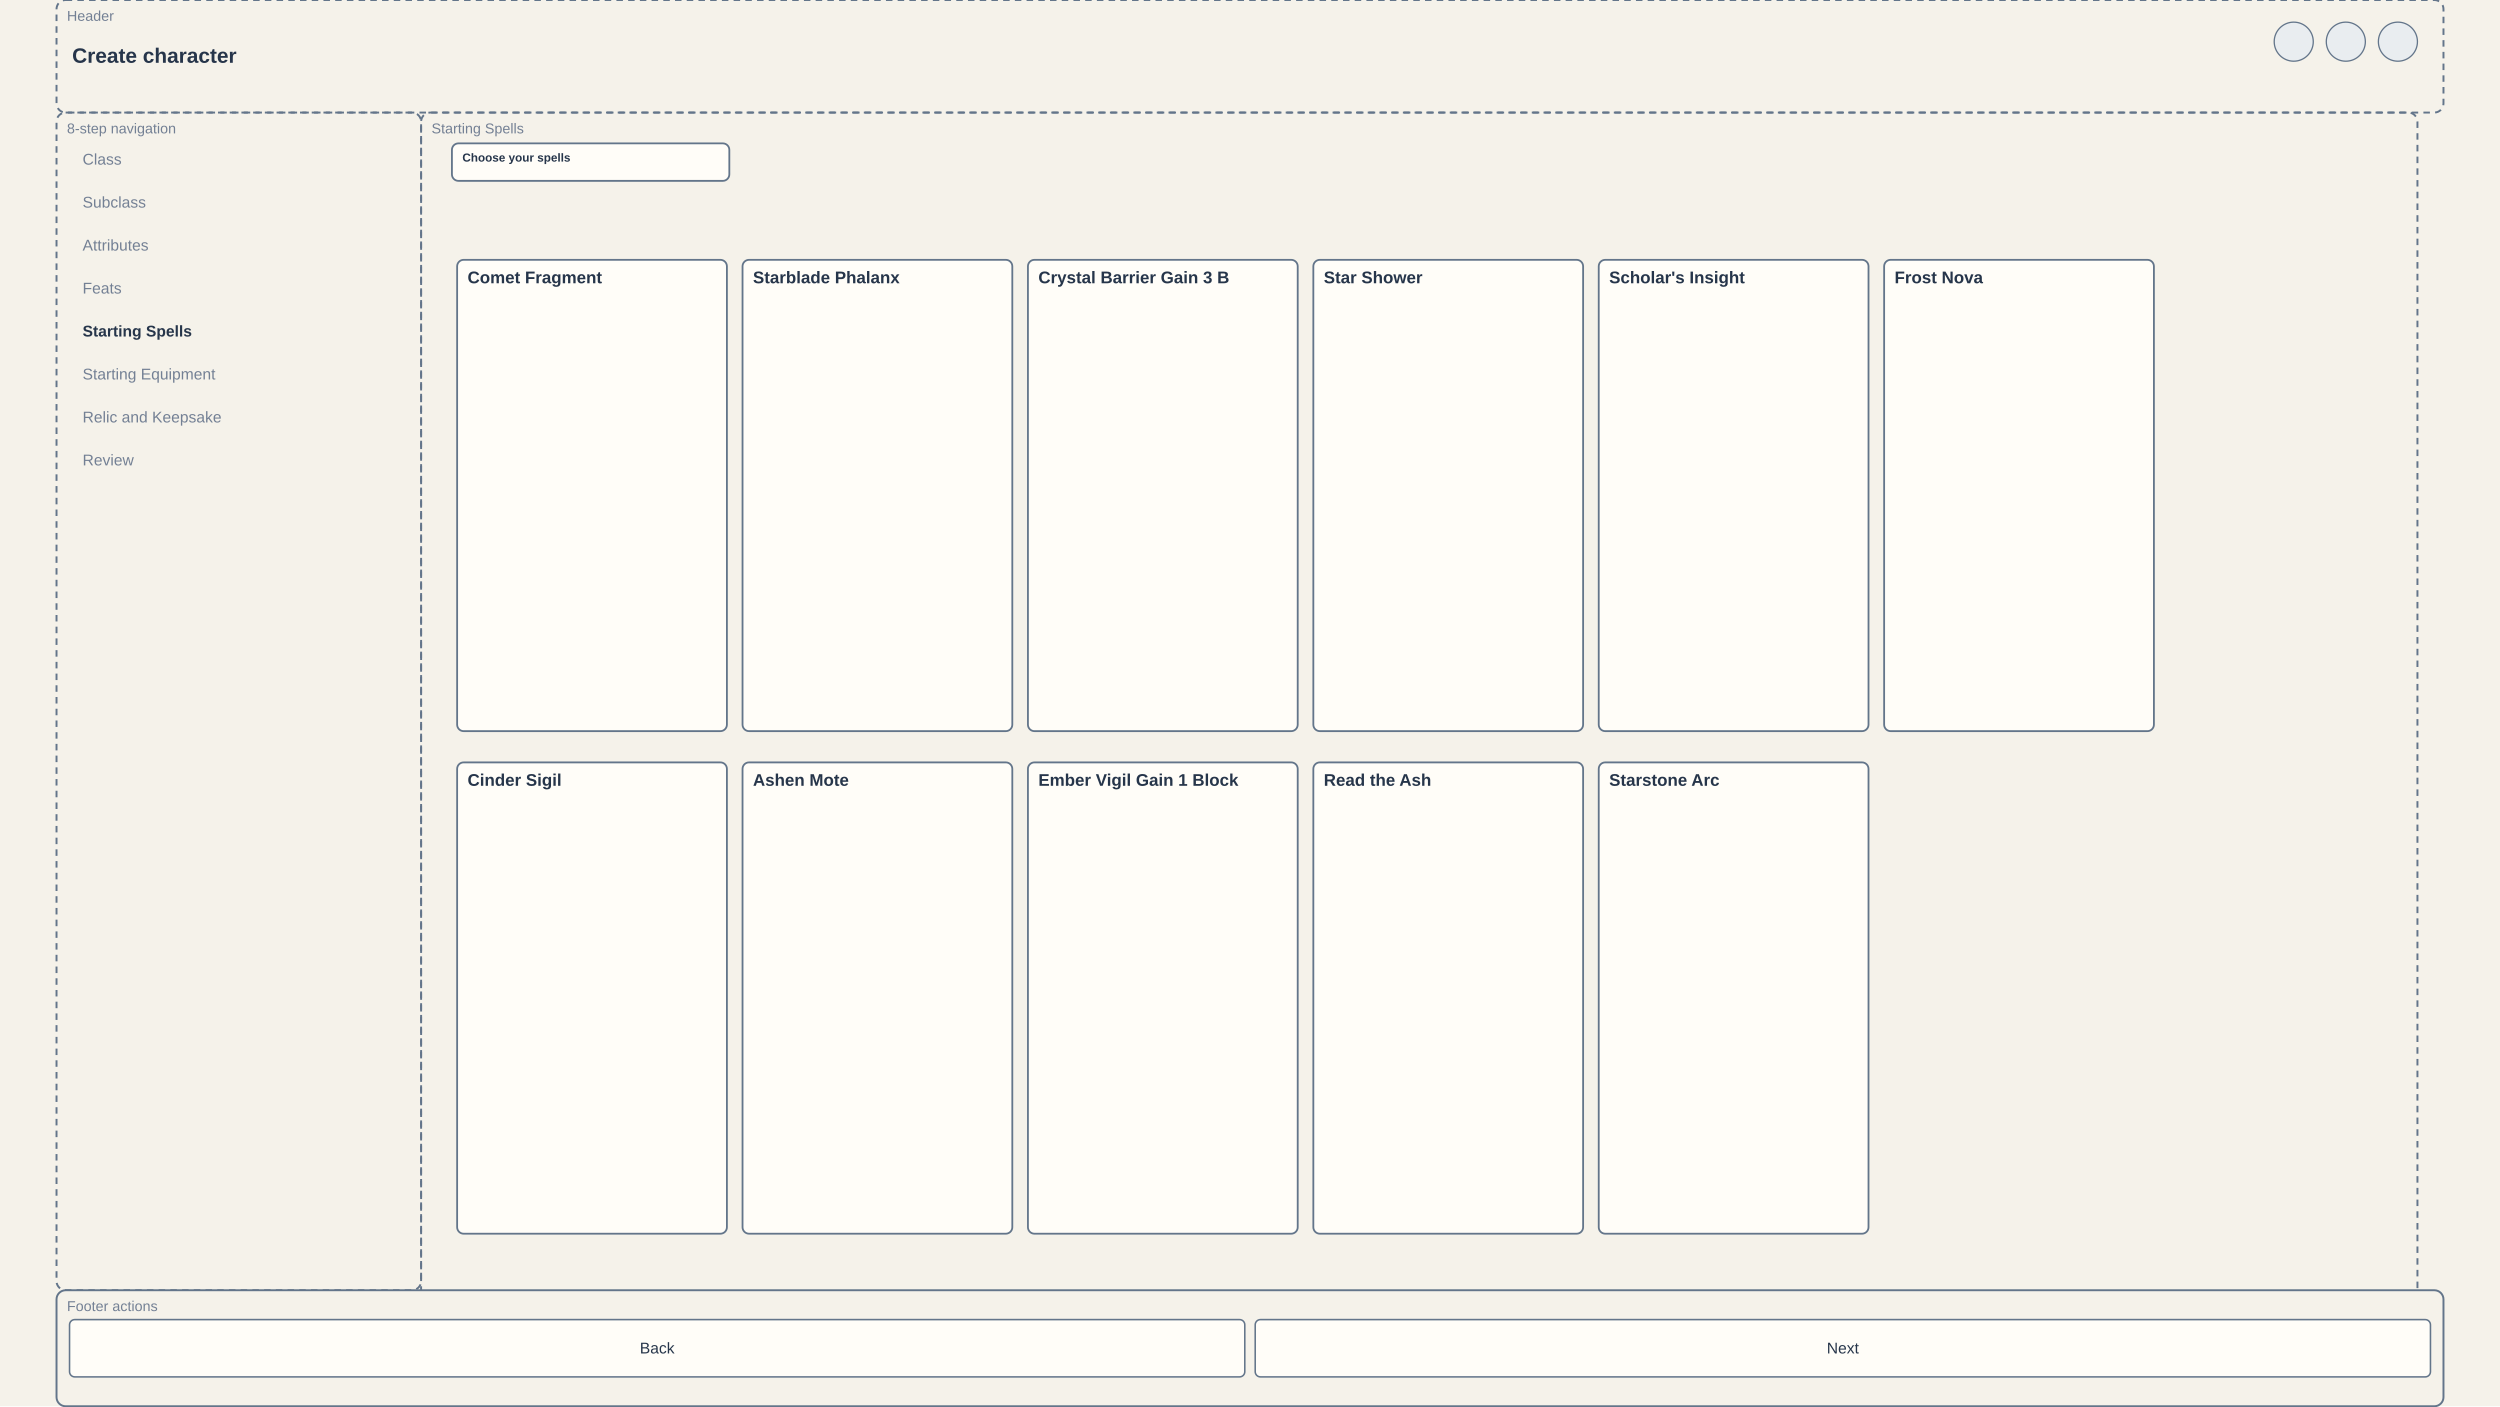
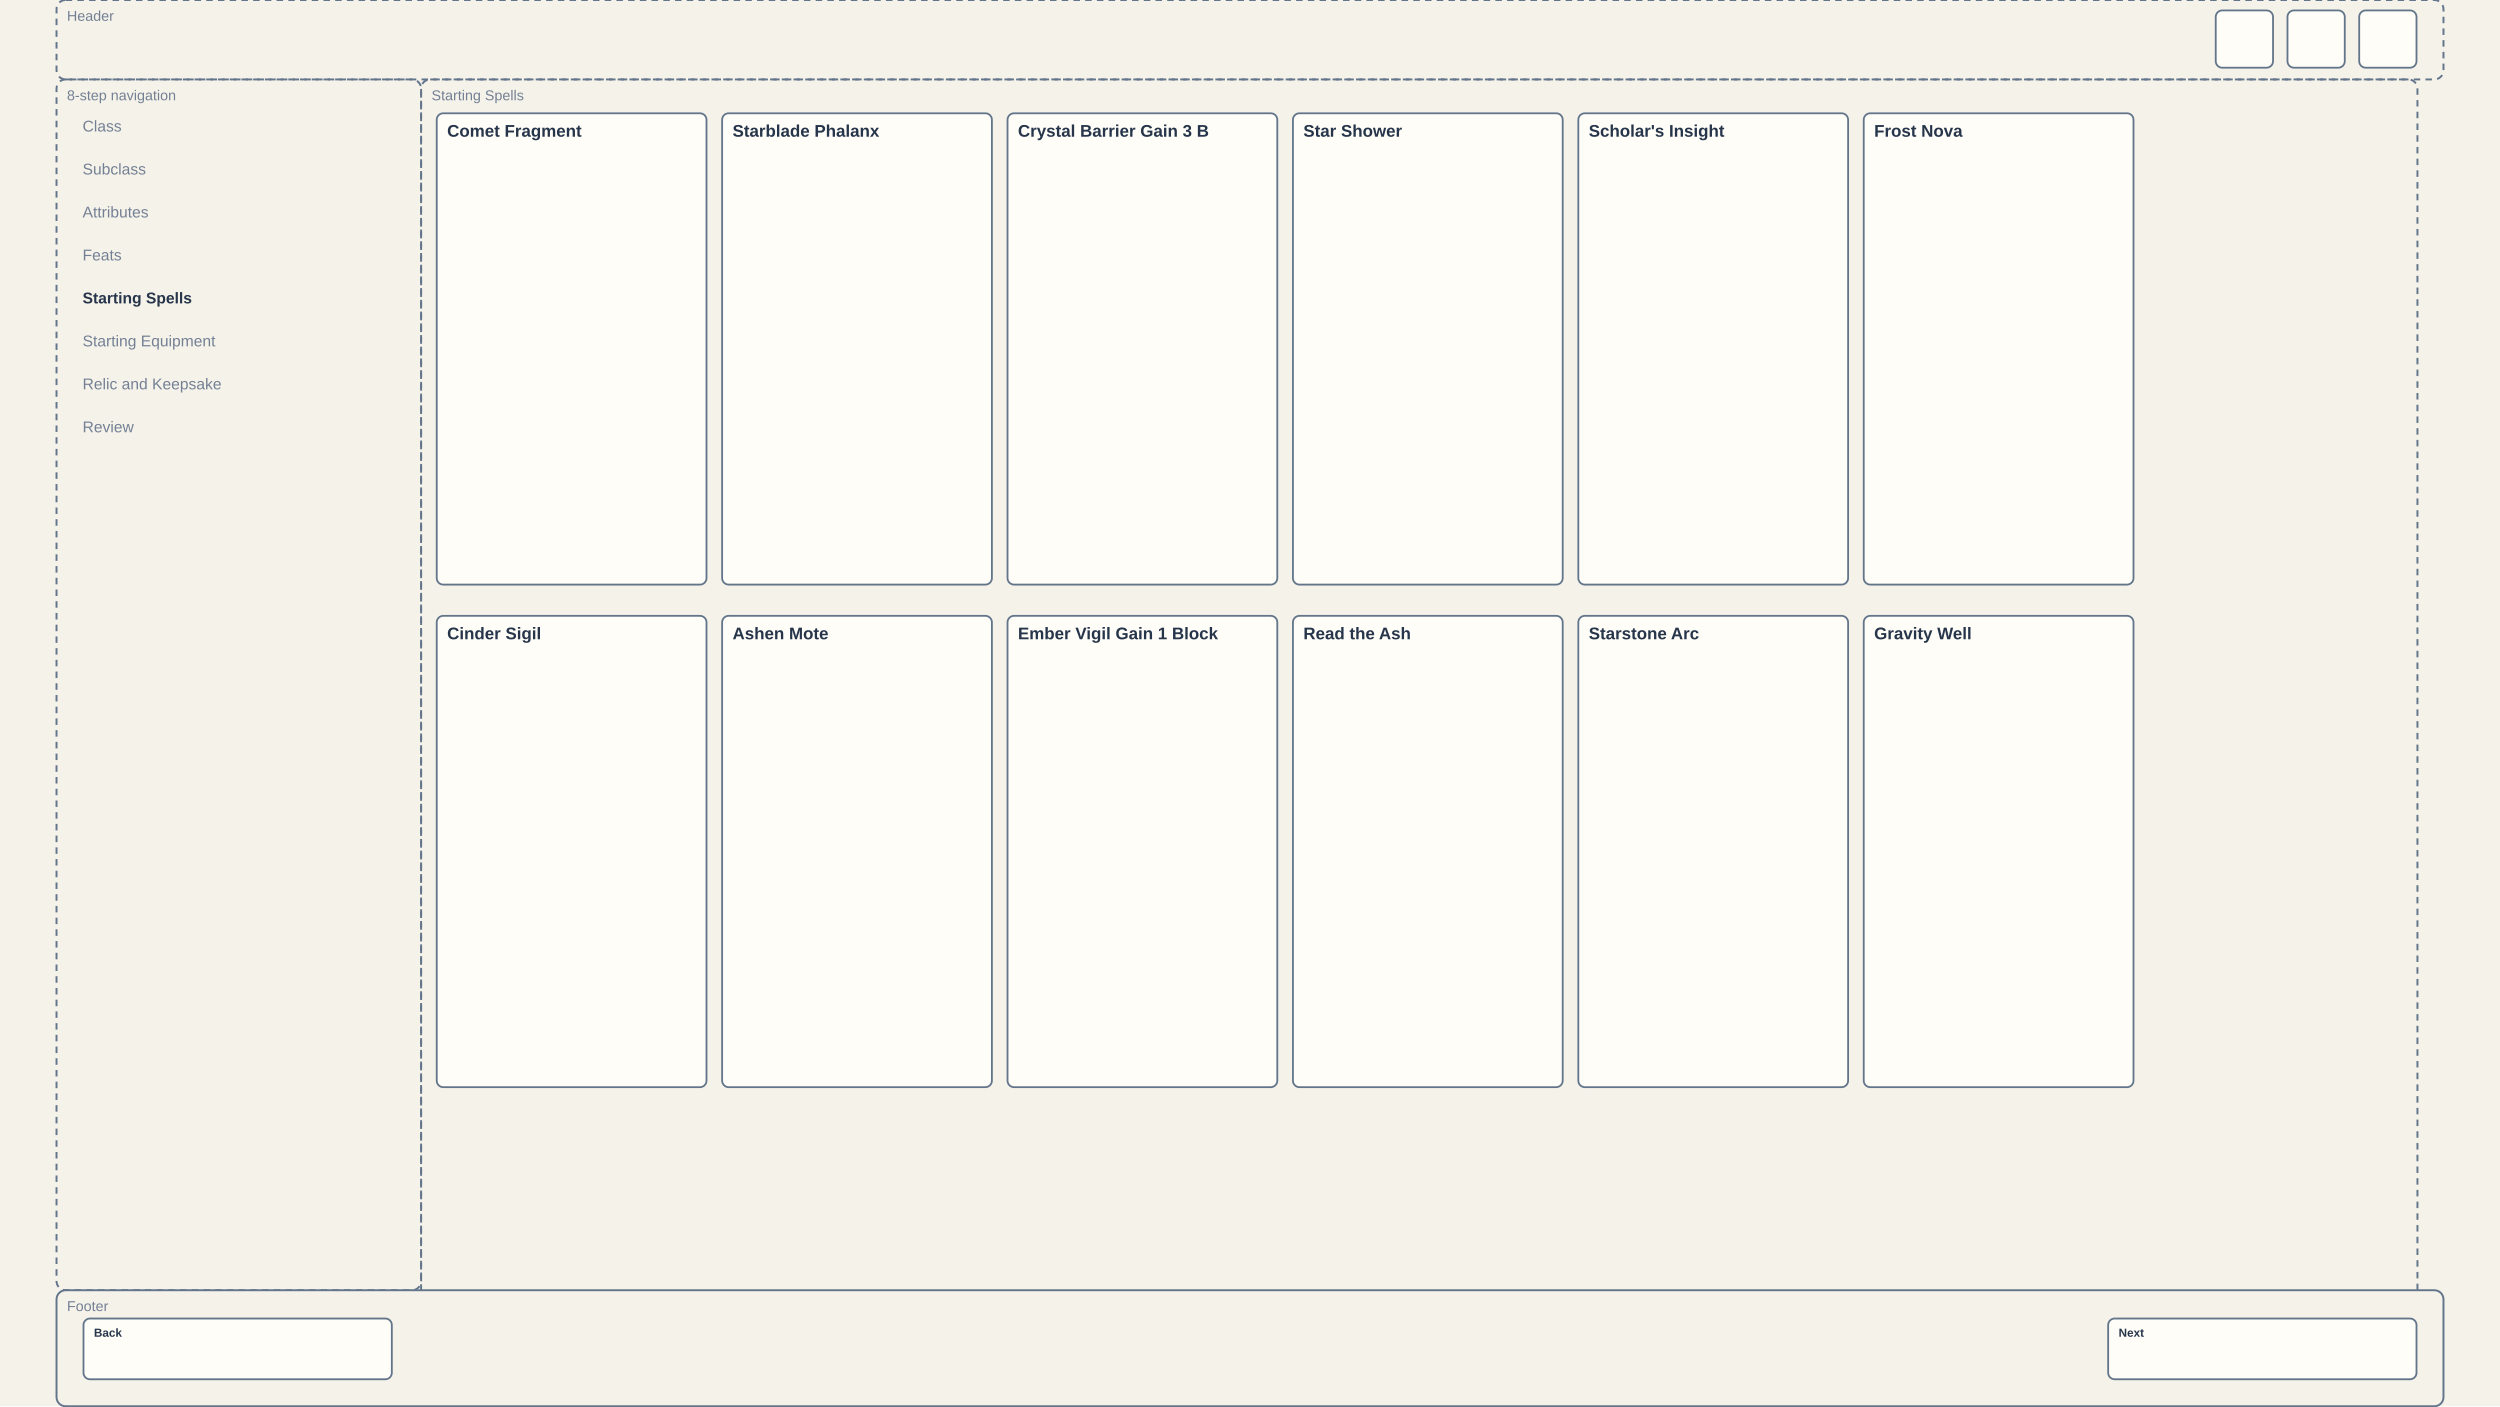
<svg xmlns="http://www.w3.org/2000/svg" width="1920" height="1080" viewBox="0 0 1920 1080">
  <rect width="1920" height="1080" fill="#f5f2ea" />
-   <rect x="43.406" y="0" width="1833.188" height="86.438" rx="7" fill="none" stroke="#63758a" stroke-width="1.5" stroke-dasharray="5 4" />
+   <g>
+     <rect x="43.406" y="0" width="1833.188" height="61" rx="7" fill="none" stroke="#63758a" stroke-width="1.5" stroke-dasharray="5 4" />
+   </g>
  <text x="51.406" y="16" font-family="Arial,sans-serif" font-size="11" font-weight="500" fill="#738094">Header</text>
-   <rect x="43.406" y="86.438" width="280" height="904.469" rx="7" fill="none" stroke="#63758a" stroke-width="1.5" stroke-dasharray="5 4" />
-   <text x="51.406" y="102.438" font-family="Arial,sans-serif" font-size="11" font-weight="500" fill="#738094">8-step navigation</text>
-   <rect x="323.406" y="86.438" width="1533.188" height="993.562" rx="7" fill="none" stroke="#63758a" stroke-width="1.5" stroke-dasharray="5 4" />
-   <text x="331.406" y="102.438" font-family="Arial,sans-serif" font-size="11" font-weight="500" fill="#738094">Starting Spells</text>
-   <text x="55.406" y="48.219" font-family="Arial,sans-serif" font-size="16" font-weight="600" fill="#26354a">Create character</text>
-   <rect x="1746.594" y="17" width="30" height="30" rx="15" fill="#e9edf0" stroke="#63758a" />
-   <rect x="1786.594" y="17" width="30" height="30" rx="15" fill="#e9edf0" stroke="#63758a" />
-   <rect x="1826.594" y="17" width="30" height="30" rx="15" fill="#e9edf0" stroke="#63758a" />
-   <text x="63.406" y="126.438" font-family="Arial,sans-serif" font-size="12" fill="#738094" font-weight="400">Class</text>
-   <text x="63.406" y="159.438" font-family="Arial,sans-serif" font-size="12" fill="#738094" font-weight="400">Subclass</text>
-   <text x="63.406" y="192.438" font-family="Arial,sans-serif" font-size="12" fill="#738094" font-weight="400">Attributes</text>
-   <text x="63.406" y="225.438" font-family="Arial,sans-serif" font-size="12" fill="#738094" font-weight="400">Feats</text>
-   <text x="63.406" y="258.438" font-family="Arial,sans-serif" font-size="12" fill="#26354a" font-weight="700">Starting Spells</text>
-   <text x="63.406" y="291.438" font-family="Arial,sans-serif" font-size="12" fill="#738094" font-weight="400">Starting Equipment</text>
-   <text x="63.406" y="324.438" font-family="Arial,sans-serif" font-size="12" fill="#738094" font-weight="400">Relic and Keepsake</text>
-   <text x="63.406" y="357.438" font-family="Arial,sans-serif" font-size="12" fill="#738094" font-weight="400">Review</text>
-   <rect x="347.078" y="110.109" width="213.047" height="28.797" rx="5" fill="#fffdf8" stroke="#63758a" stroke-width="1.4" />
-   <text x="355.078" y="124.109" font-family="Arial,sans-serif" font-size="9" font-weight="600" fill="#26354a">Choose your spells</text>
-   <rect x="351.078" y="199.547" width="207.188" height="361.969" rx="5" fill="#fffdf8" stroke="#63758a" stroke-width="1.4" />
-   <text x="359.078" y="217.547" font-family="Arial,sans-serif" font-size="13" font-weight="600" fill="#26354a">Comet Fragment</text>
-   <rect x="570.266" y="199.547" width="207.188" height="361.969" rx="5" fill="#fffdf8" stroke="#63758a" stroke-width="1.4" />
-   <text x="578.266" y="217.547" font-family="Arial,sans-serif" font-size="13" font-weight="600" fill="#26354a">Starblade Phalanx</text>
-   <rect x="789.453" y="199.547" width="207.188" height="361.969" rx="5" fill="#fffdf8" stroke="#63758a" stroke-width="1.4" />
-   <text x="797.453" y="217.547" font-family="Arial,sans-serif" font-size="13" font-weight="600" fill="#26354a">Crystal Barrier Gain 3 B</text>
-   <rect x="1008.641" y="199.547" width="207.188" height="361.969" rx="5" fill="#fffdf8" stroke="#63758a" stroke-width="1.4" />
-   <text x="1016.641" y="217.547" font-family="Arial,sans-serif" font-size="13" font-weight="600" fill="#26354a">Star Shower</text>
-   <rect x="1227.828" y="199.547" width="207.188" height="361.969" rx="5" fill="#fffdf8" stroke="#63758a" stroke-width="1.4" />
-   <text x="1235.828" y="217.547" font-family="Arial,sans-serif" font-size="13" font-weight="600" fill="#26354a">Scholar's Insight</text>
-   <rect x="1447.016" y="199.547" width="207.188" height="361.969" rx="5" fill="#fffdf8" stroke="#63758a" stroke-width="1.4" />
-   <text x="1455.016" y="217.547" font-family="Arial,sans-serif" font-size="13" font-weight="600" fill="#26354a">Frost Nova</text>
-   <rect x="351.078" y="585.516" width="207.188" height="361.969" rx="5" fill="#fffdf8" stroke="#63758a" stroke-width="1.4" />
-   <text x="359.078" y="603.516" font-family="Arial,sans-serif" font-size="13" font-weight="600" fill="#26354a">Cinder Sigil</text>
-   <rect x="570.266" y="585.516" width="207.188" height="361.969" rx="5" fill="#fffdf8" stroke="#63758a" stroke-width="1.4" />
-   <text x="578.266" y="603.516" font-family="Arial,sans-serif" font-size="13" font-weight="600" fill="#26354a">Ashen Mote</text>
-   <rect x="789.453" y="585.516" width="207.188" height="361.969" rx="5" fill="#fffdf8" stroke="#63758a" stroke-width="1.4" />
-   <text x="797.453" y="603.516" font-family="Arial,sans-serif" font-size="13" font-weight="600" fill="#26354a">Ember Vigil Gain 1 Block</text>
-   <rect x="1008.641" y="585.516" width="207.188" height="361.969" rx="5" fill="#fffdf8" stroke="#63758a" stroke-width="1.4" />
-   <text x="1016.641" y="603.516" font-family="Arial,sans-serif" font-size="13" font-weight="600" fill="#26354a">Read the Ash</text>
-   <rect x="1227.828" y="585.516" width="207.188" height="361.969" rx="5" fill="#fffdf8" stroke="#63758a" stroke-width="1.4" />
-   <text x="1235.828" y="603.516" font-family="Arial,sans-serif" font-size="13" font-weight="600" fill="#26354a">Starstone Arc</text>
-   <rect x="43.406" y="990.906" width="1833.188" height="89.094" rx="7" fill="#f5f2ea" stroke="#63758a" stroke-width="1.5" />
-   <text x="51.406" y="1006.906" font-family="Arial,sans-serif" font-size="11" font-weight="500" fill="#738094">Footer actions</text>
-   <rect x="53.406" y="1013.453" width="902.594" height="44" rx="4" fill="#fffdf8" stroke="#63758a" stroke-width="1.2" />
-   <text x="504.703" y="1039.453" text-anchor="middle" font-family="Arial,sans-serif" font-size="12" fill="#26354a">Back</text>
-   <rect x="964" y="1013.453" width="902.594" height="44" rx="4" fill="#fffdf8" stroke="#63758a" stroke-width="1.2" />
-   <text x="1415.297" y="1039.453" text-anchor="middle" font-family="Arial,sans-serif" font-size="12" fill="#26354a">Next</text>
+   <g>
+     <rect x="43.406" y="61" width="280" height="929.906" rx="7" fill="none" stroke="#63758a" stroke-width="1.5" stroke-dasharray="5 4" />
+   </g>
+   <text x="51.406" y="77" font-family="Arial,sans-serif" font-size="11" font-weight="500" fill="#738094">8-step navigation</text>
+   <g>
+     <rect x="323.406" y="61" width="1533.188" height="1019" rx="7" fill="none" stroke="#63758a" stroke-width="1.5" stroke-dasharray="5 4" />
+   </g>
+   <text x="331.406" y="77" font-family="Arial,sans-serif" font-size="11" font-weight="500" fill="#738094">Starting Spells</text>
+   <defs>
+     <clipPath id="activeHeaderClip">
+       <rect x="64.125" y="15.594" width="1627.562" height="28.797" />
+     </clipPath>
+   </defs>
+   <text x="64.125" y="36.328" clip-path="url(#activeHeaderClip)" font-family="Arial,sans-serif" font-size="16" font-weight="600" fill="#26354a" />
+   <g>
+     <rect x="1701.688" y="8" width="44" height="44" rx="5" fill="#fffdf8" stroke="#63758a" stroke-width="1.4" />
+   </g>
+   <g>
+     <rect x="1756.781" y="8" width="44" height="44" rx="5" fill="#fffdf8" stroke="#63758a" stroke-width="1.4" />
+   </g>
+   <g>
+     <rect x="1811.875" y="8" width="44" height="44" rx="5" fill="#fffdf8" stroke="#63758a" stroke-width="1.4" />
+   </g>
+   <text x="63.406" y="101" font-family="Arial,sans-serif" font-size="12" fill="#738094" font-weight="400">Class</text>
+   <text x="63.406" y="134" font-family="Arial,sans-serif" font-size="12" fill="#738094" font-weight="400">Subclass</text>
+   <text x="63.406" y="167" font-family="Arial,sans-serif" font-size="12" fill="#738094" font-weight="400">Attributes</text>
+   <text x="63.406" y="200" font-family="Arial,sans-serif" font-size="12" fill="#738094" font-weight="400">Feats</text>
+   <text x="63.406" y="233" font-family="Arial,sans-serif" font-size="12" fill="#26354a" font-weight="700">Starting Spells</text>
+   <text x="63.406" y="266" font-family="Arial,sans-serif" font-size="12" fill="#738094" font-weight="400">Starting Equipment</text>
+   <text x="63.406" y="299" font-family="Arial,sans-serif" font-size="12" fill="#738094" font-weight="400">Relic and Keepsake</text>
+   <text x="63.406" y="332" font-family="Arial,sans-serif" font-size="12" fill="#738094" font-weight="400">Review</text>
+   <g>
+     <rect x="335.406" y="87" width="207.188" height="361.969" rx="5" fill="#fffdf8" stroke="#63758a" stroke-width="1.4" />
+   </g>
+   <text x="343.406" y="105" font-family="Arial,sans-serif" font-size="13" font-weight="600" fill="#26354a">Comet Fragment</text>
+   <g>
+     <rect x="554.594" y="87" width="207.188" height="361.969" rx="5" fill="#fffdf8" stroke="#63758a" stroke-width="1.4" />
+   </g>
+   <text x="562.594" y="105" font-family="Arial,sans-serif" font-size="13" font-weight="600" fill="#26354a">Starblade Phalanx</text>
+   <g>
+     <rect x="773.781" y="87" width="207.188" height="361.969" rx="5" fill="#fffdf8" stroke="#63758a" stroke-width="1.4" />
+   </g>
+   <text x="781.781" y="105" font-family="Arial,sans-serif" font-size="13" font-weight="600" fill="#26354a">Crystal Barrier Gain 3 B</text>
+   <g>
+     <rect x="992.969" y="87" width="207.188" height="361.969" rx="5" fill="#fffdf8" stroke="#63758a" stroke-width="1.4" />
+   </g>
+   <text x="1000.969" y="105" font-family="Arial,sans-serif" font-size="13" font-weight="600" fill="#26354a">Star Shower</text>
+   <g>
+     <rect x="1212.156" y="87" width="207.188" height="361.969" rx="5" fill="#fffdf8" stroke="#63758a" stroke-width="1.4" />
+   </g>
+   <text x="1220.156" y="105" font-family="Arial,sans-serif" font-size="13" font-weight="600" fill="#26354a">Scholar's Insight</text>
+   <g>
+     <rect x="1431.344" y="87" width="207.188" height="361.969" rx="5" fill="#fffdf8" stroke="#63758a" stroke-width="1.4" />
+   </g>
+   <text x="1439.344" y="105" font-family="Arial,sans-serif" font-size="13" font-weight="600" fill="#26354a">Frost Nova</text>
+   <g>
+     <rect x="335.406" y="472.969" width="207.188" height="361.969" rx="5" fill="#fffdf8" stroke="#63758a" stroke-width="1.4" />
+   </g>
+   <text x="343.406" y="490.969" font-family="Arial,sans-serif" font-size="13" font-weight="600" fill="#26354a">Cinder Sigil</text>
+   <g>
+     <rect x="554.594" y="472.969" width="207.188" height="361.969" rx="5" fill="#fffdf8" stroke="#63758a" stroke-width="1.4" />
+   </g>
+   <text x="562.594" y="490.969" font-family="Arial,sans-serif" font-size="13" font-weight="600" fill="#26354a">Ashen Mote</text>
+   <g>
+     <rect x="773.781" y="472.969" width="207.188" height="361.969" rx="5" fill="#fffdf8" stroke="#63758a" stroke-width="1.4" />
+   </g>
+   <text x="781.781" y="490.969" font-family="Arial,sans-serif" font-size="13" font-weight="600" fill="#26354a">Ember Vigil Gain 1 Block</text>
+   <g>
+     <rect x="992.969" y="472.969" width="207.188" height="361.969" rx="5" fill="#fffdf8" stroke="#63758a" stroke-width="1.4" />
+   </g>
+   <text x="1000.969" y="490.969" font-family="Arial,sans-serif" font-size="13" font-weight="600" fill="#26354a">Read the Ash</text>
+   <g>
+     <rect x="1212.156" y="472.969" width="207.188" height="361.969" rx="5" fill="#fffdf8" stroke="#63758a" stroke-width="1.4" />
+   </g>
+   <text x="1220.156" y="490.969" font-family="Arial,sans-serif" font-size="13" font-weight="600" fill="#26354a">Starstone Arc</text>
+   <g>
+     <rect x="1431.344" y="472.969" width="207.188" height="361.969" rx="5" fill="#fffdf8" stroke="#63758a" stroke-width="1.4" />
+   </g>
+   <text x="1439.344" y="490.969" font-family="Arial,sans-serif" font-size="13" font-weight="600" fill="#26354a">Gravity Well</text>
+   <g>
+     <rect x="43.406" y="990.906" width="1833.188" height="89.094" rx="7" fill="#f5f2ea" stroke="#63758a" stroke-width="1.5" />
+   </g>
+   <text x="51.406" y="1006.906" font-family="Arial,sans-serif" font-size="11" font-weight="500" fill="#738094">Footer</text>
+   <g>
+     <rect x="64.125" y="1012.625" width="236.797" height="46.656" rx="5" fill="#fffdf8" stroke="#63758a" stroke-width="1.4" />
+   </g>
+   <text x="72.125" y="1026.625" font-family="Arial,sans-serif" font-size="9" font-weight="600" fill="#26354a">Back</text>
+   <g>
+     <rect x="1619.078" y="1012.625" width="236.797" height="46.656" rx="5" fill="#fffdf8" stroke="#63758a" stroke-width="1.4" />
+   </g>
+   <text x="1627.078" y="1026.625" font-family="Arial,sans-serif" font-size="9" font-weight="600" fill="#26354a">Next</text>
</svg>
